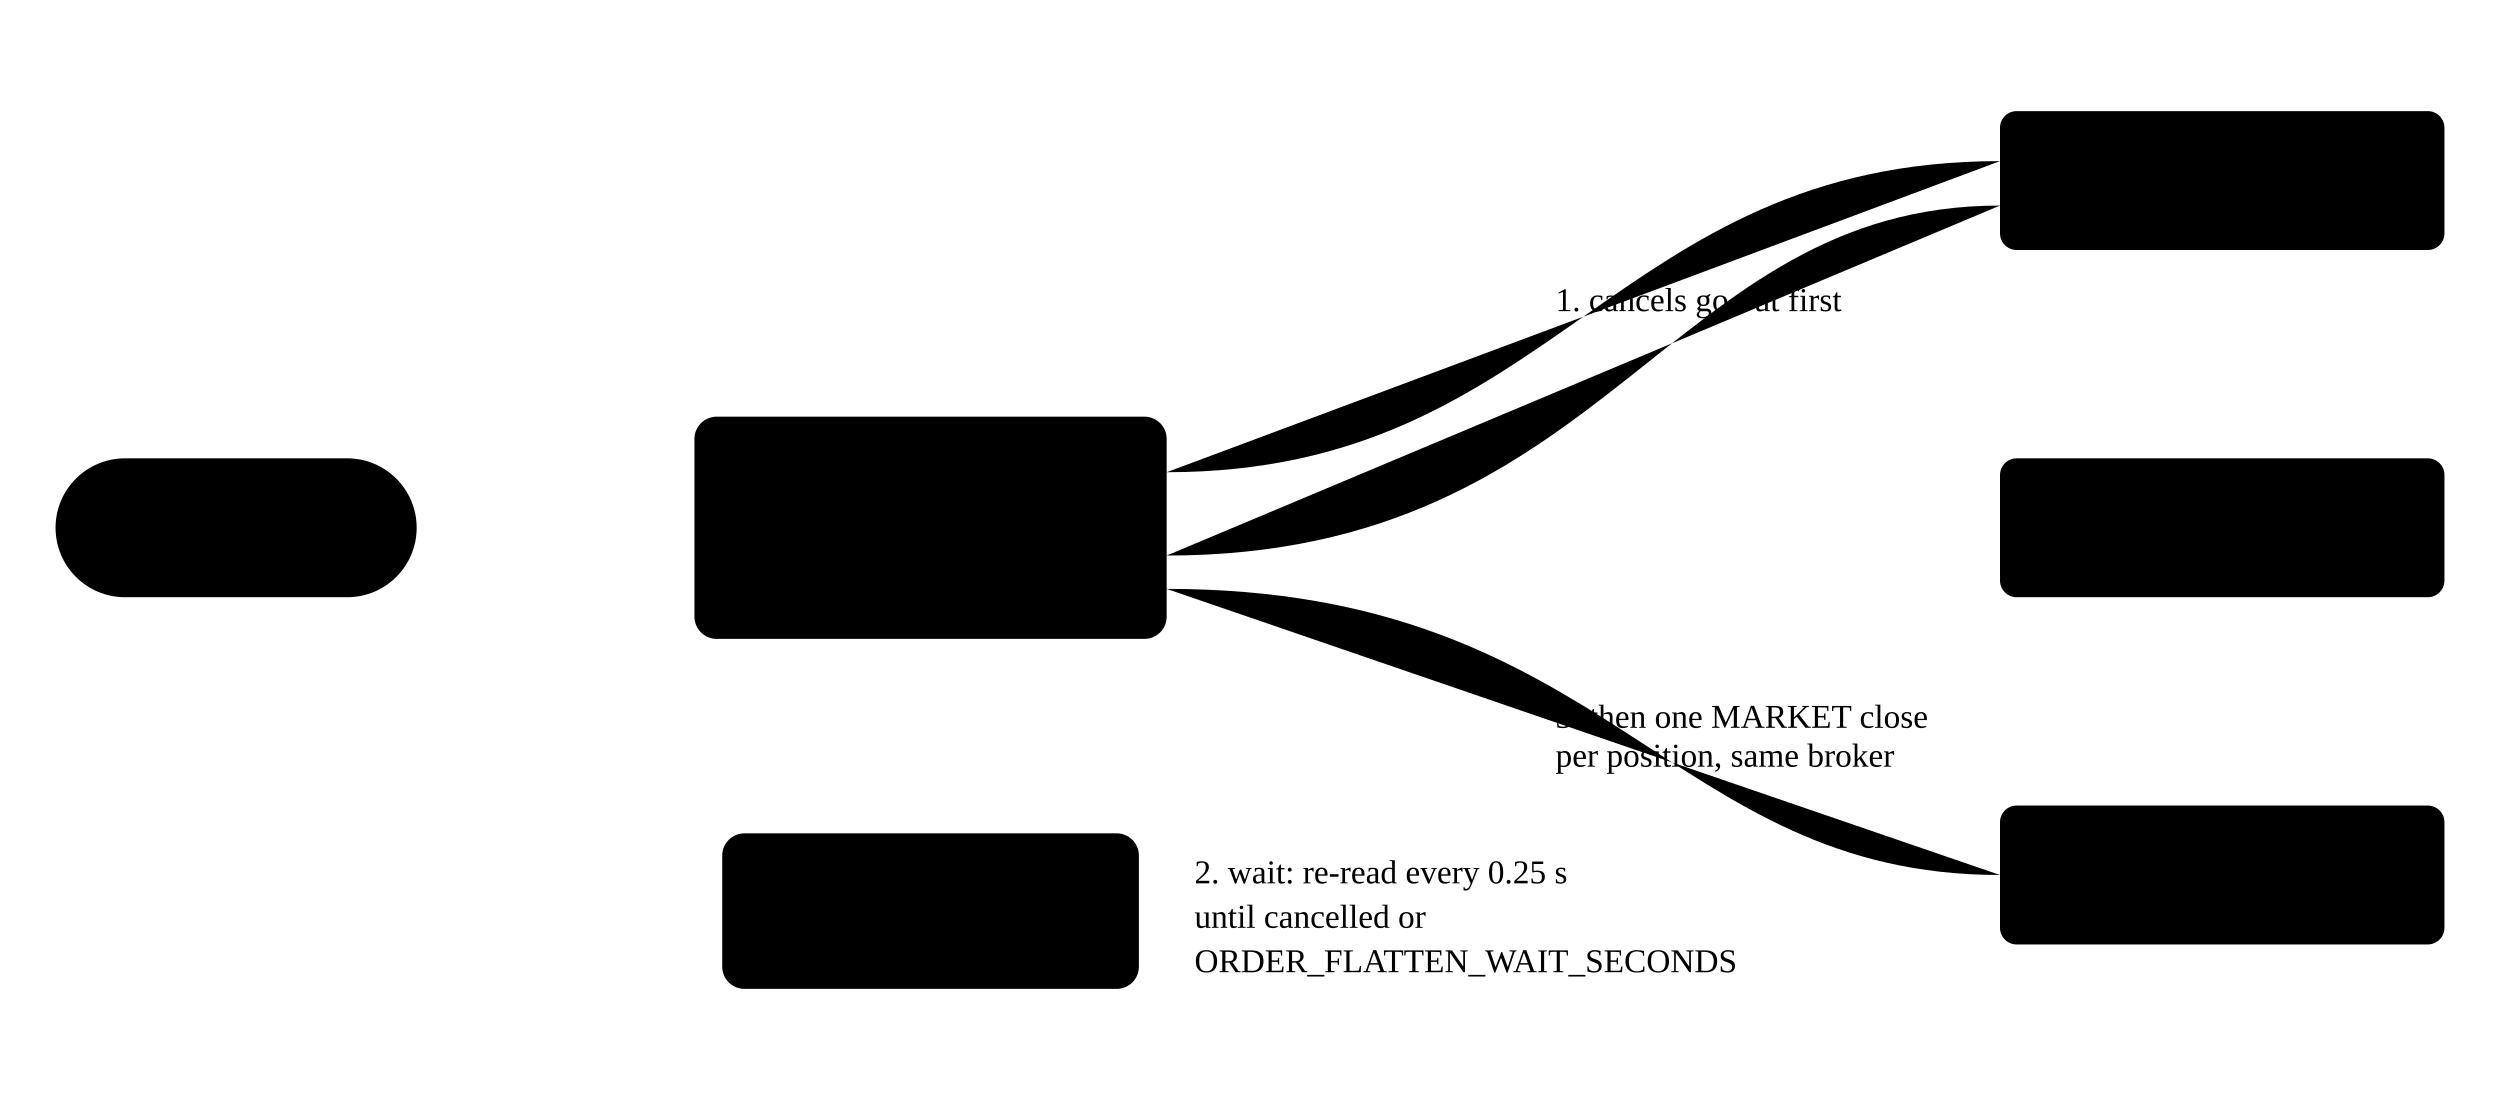
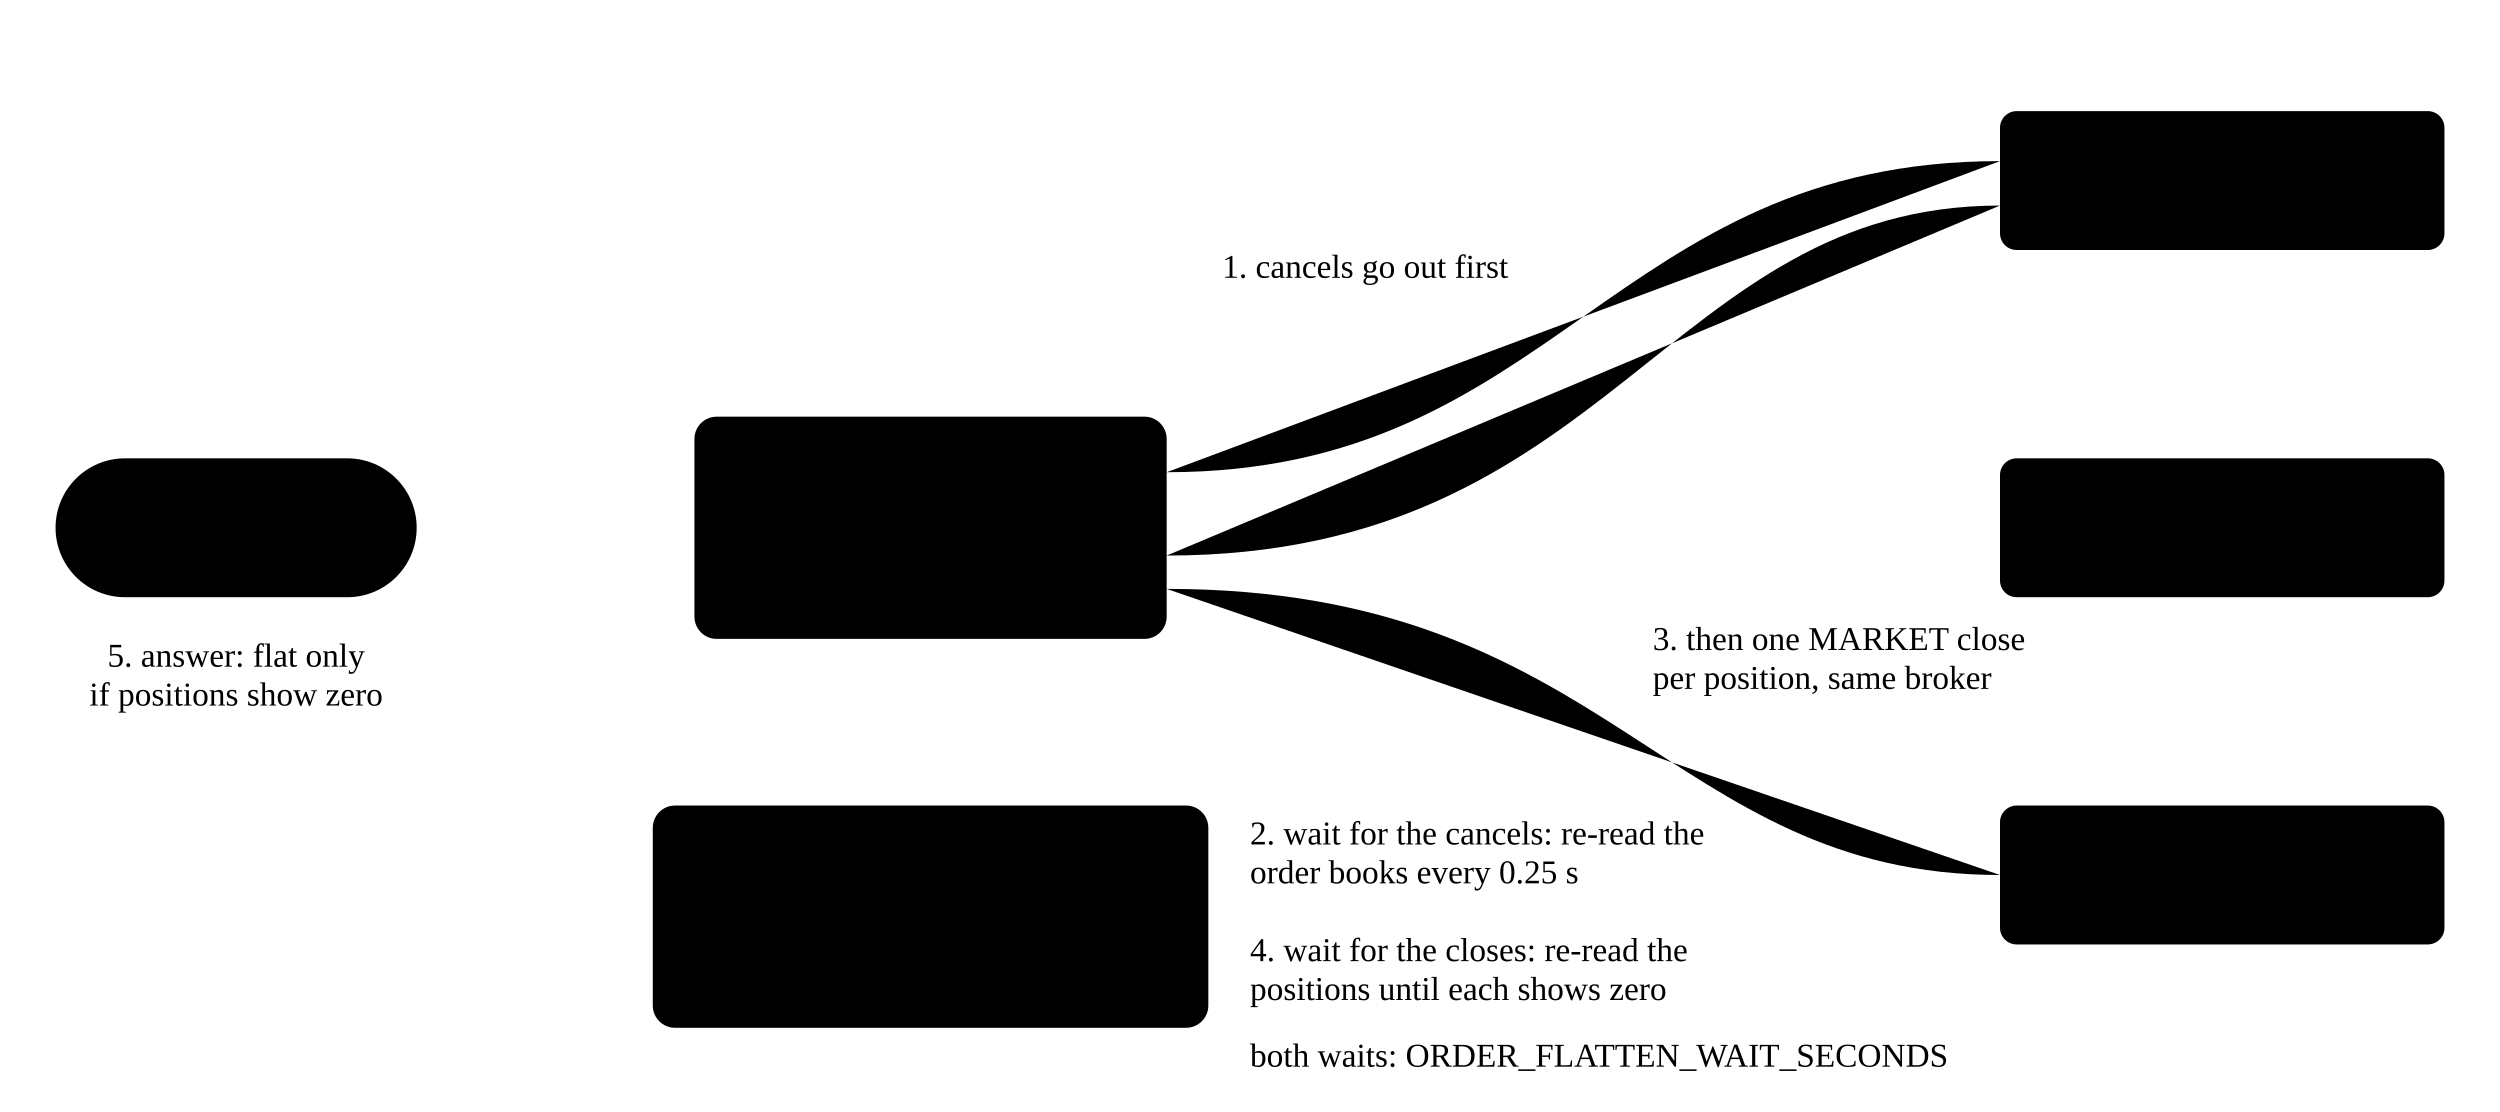
<svg xmlns="http://www.w3.org/2000/svg" class="ubi-svg" viewBox="0 0 900 400" role="img" aria-labelledby="flatten-title flatten-description">
  <rect class="box" x="20" y="165" width="130" height="50" rx="25" />
  <text x="85" y="186" text-anchor="middle">Your program</text>
  <text class="mono" x="85" y="203" text-anchor="middle">confirm: FLATTEN</text>
  <path id="flatten-request" class="wire" d="M150,190 L250,190" />
+   <path id="flatten-answer" class="wire-solid" d="M250,190 L150,190" stroke-opacity="0" />
+   <text class="small" x="85" y="240" text-anchor="middle">5. answer: flat only</text>
+   <text class="small" x="85" y="254" text-anchor="middle">if positions show zero</text>
  <rect class="accent-box" x="250" y="150" width="170" height="80" rx="8" />
  <text class="title" x="335" y="178" text-anchor="middle">API worker</text>
  <text class="mono" x="335" y="198" text-anchor="middle">POST /api/orders/flatten</text>
  <text class="small" x="335" y="216" text-anchor="middle">KillSwitch decides</text>
-   <rect class="store" x="260" y="300" width="150" height="56" rx="8" />
-   <text class="title" x="335" y="324" text-anchor="middle">Redis</text>
-   <text class="mono" x="335" y="342" text-anchor="middle">&lt;broker&gt;:orders:orders</text>
-   <path id="flatten-poll" class="wire" d="M320,230 L320,300 M350,300 L350,230" />
-   <path id="flatten-poll-down" class="wire-solid" d="M320,230 L320,300" stroke-opacity="0" />
-   <path id="flatten-poll-up" class="wire-solid" d="M350,300 L350,230" stroke-opacity="0" />
-   <text class="small" x="430" y="318">2. wait: re-read every 0.25 s</text>
-   <text class="small" x="430" y="334">until cancelled or</text>
-   <text class="mono" x="430" y="350">ORDER_FLATTEN_WAIT_SECONDS</text>
+   <rect class="store" x="235" y="290" width="200" height="80" rx="8" />
+   <text class="title" x="335" y="313" text-anchor="middle">Redis</text>
+   <text class="mono" x="335" y="333" text-anchor="middle">&lt;broker&gt;:orders:orders</text>
+   <text class="mono" x="335" y="351" text-anchor="middle">&lt;broker&gt;:portfolio:positions</text>
+   <path id="flatten-poll" class="wire" d="M320,230 L320,290 M350,290 L350,230" />
+   <path id="flatten-poll-down" class="wire-solid" d="M320,230 L320,290" stroke-opacity="0" />
+   <path id="flatten-poll-up" class="wire-solid" d="M350,290 L350,230" stroke-opacity="0" />
+   <text class="small" x="450" y="304">2. wait for the cancels: re-read the</text>
+   <text class="small" x="450" y="318">order books every 0.25 s</text>
+   <text class="small" x="450" y="346">4. wait for the closes: re-read the</text>
+   <text class="small" x="450" y="360">positions until each shows zero</text>
+   <text class="mono" x="450" y="384">both waits: ORDER_FLATTEN_WAIT_SECONDS</text>
  <rect class="box" x="720" y="40" width="160" height="50" rx="6" />
  <text x="800" y="62" text-anchor="middle">Broker A</text>
  <text class="small" x="800" y="79" text-anchor="middle">open stop, long position</text>
  <rect class="box" x="720" y="165" width="160" height="50" rx="6" />
  <text x="800" y="187" text-anchor="middle">Broker B</text>
  <text class="small" x="800" y="204" text-anchor="middle">open target</text>
  <rect class="box" x="720" y="290" width="160" height="50" rx="6" />
  <text x="800" y="312" text-anchor="middle">Broker C</text>
  <text class="small" x="800" y="329" text-anchor="middle">short position</text>
  <path id="flatten-cancel-a" class="wire" d="M420,170 C560,170 580,58 720,58" />
  <path id="flatten-cancel-b" class="wire" d="M420,182 L720,182" />
  <path id="flatten-close-a" class="wire" d="M420,200 C580,200 600,74 720,74" />
  <path id="flatten-close-c" class="wire" d="M420,212 C580,212 600,315 720,315" />
-   <text class="small" x="560" y="112">1. cancels go out first</text>
-   <text class="small" x="560" y="262">3. then one MARKET close</text>
-   <text class="small" x="560" y="276">per position, same broker</text>
+   <text class="small" x="440" y="100">1. cancels go out first</text>
+   <text class="small" x="595" y="234">3. then one MARKET close</text>
+   <text class="small" x="595" y="248">per position, same broker</text>
  <circle class="dot" r="6" opacity="0">
-     <animateMotion dur="9s" repeatCount="indefinite" keyPoints="0;1;1" keyTimes="0;0.12;1" calcMode="linear">
+     <animateMotion dur="12s" repeatCount="indefinite" keyPoints="0;1;1" keyTimes="0;0.08;1" calcMode="linear">
      <mpath href="#flatten-request" />
    </animateMotion>
-     <animate attributeName="opacity" dur="9s" repeatCount="indefinite" values="1;1;0;0" keyTimes="0;0.12;0.13;1" />
+     <animate attributeName="opacity" dur="12s" repeatCount="indefinite" values="1;1;0;0" keyTimes="0;0.08;0.09;1" />
  </circle>
  <circle class="dot" r="6" opacity="0">
-     <animateMotion dur="9s" repeatCount="indefinite" keyPoints="0;0;1;1" keyTimes="0;0.13;0.3;1" calcMode="linear">
+     <animateMotion dur="12s" repeatCount="indefinite" keyPoints="0;0;1;1" keyTimes="0;0.09;0.2;1" calcMode="linear">
      <mpath href="#flatten-cancel-a" />
    </animateMotion>
-     <animate attributeName="opacity" dur="9s" repeatCount="indefinite" values="0;0;1;1;0;0" keyTimes="0;0.13;0.14;0.3;0.31;1" />
+     <animate attributeName="opacity" dur="12s" repeatCount="indefinite" values="0;0;1;1;0;0" keyTimes="0;0.09;0.1;0.2;0.21;1" />
  </circle>
  <circle class="dot" r="6" opacity="0">
-     <animateMotion dur="9s" repeatCount="indefinite" keyPoints="0;0;1;1" keyTimes="0;0.15;0.3;1" calcMode="linear">
+     <animateMotion dur="12s" repeatCount="indefinite" keyPoints="0;0;1;1" keyTimes="0;0.11;0.2;1" calcMode="linear">
      <mpath href="#flatten-cancel-b" />
    </animateMotion>
-     <animate attributeName="opacity" dur="9s" repeatCount="indefinite" values="0;0;1;1;0;0" keyTimes="0;0.15;0.16;0.3;0.31;1" />
+     <animate attributeName="opacity" dur="12s" repeatCount="indefinite" values="0;0;1;1;0;0" keyTimes="0;0.11;0.12;0.2;0.21;1" />
  </circle>
  <circle class="dot alt" r="5" opacity="0">
-     <animateMotion dur="9s" repeatCount="indefinite" keyPoints="0;0;1;0;1;0;1;1" keyTimes="0;0.32;0.38;0.44;0.5;0.56;0.62;1" calcMode="linear">
+     <animateMotion dur="12s" repeatCount="indefinite" keyPoints="0;0;1;0;1;0;1;1" keyTimes="0;0.22;0.26;0.3;0.34;0.38;0.42;1" calcMode="linear">
      <mpath href="#flatten-poll-down" />
    </animateMotion>
-     <animate attributeName="opacity" dur="9s" repeatCount="indefinite" values="0;0;1;1;0;0" keyTimes="0;0.32;0.33;0.62;0.63;1" />
+     <animate attributeName="opacity" dur="12s" repeatCount="indefinite" values="0;0;1;1;0;0" keyTimes="0;0.22;0.23;0.42;0.43;1" />
  </circle>
  <circle class="dot alt" r="5" opacity="0">
-     <animateMotion dur="9s" repeatCount="indefinite" keyPoints="0;0;1;0;1;0;1;1" keyTimes="0;0.35;0.41;0.47;0.53;0.59;0.65;1" calcMode="linear">
+     <animateMotion dur="12s" repeatCount="indefinite" keyPoints="0;0;1;0;1;0;1;1" keyTimes="0;0.24;0.28;0.32;0.36;0.4;0.44;1" calcMode="linear">
      <mpath href="#flatten-poll-up" />
    </animateMotion>
-     <animate attributeName="opacity" dur="9s" repeatCount="indefinite" values="0;0;1;1;0;0" keyTimes="0;0.35;0.36;0.65;0.66;1" />
+     <animate attributeName="opacity" dur="12s" repeatCount="indefinite" values="0;0;1;1;0;0" keyTimes="0;0.24;0.25;0.44;0.45;1" />
  </circle>
  <circle class="dot ok" r="6" opacity="0">
-     <animateMotion dur="9s" repeatCount="indefinite" keyPoints="0;0;1;1" keyTimes="0;0.68;0.86;1" calcMode="linear">
+     <animateMotion dur="12s" repeatCount="indefinite" keyPoints="0;0;1;1" keyTimes="0;0.46;0.58;1" calcMode="linear">
      <mpath href="#flatten-close-a" />
    </animateMotion>
-     <animate attributeName="opacity" dur="9s" repeatCount="indefinite" values="0;0;1;1;0;0" keyTimes="0;0.68;0.69;0.86;0.87;1" />
+     <animate attributeName="opacity" dur="12s" repeatCount="indefinite" values="0;0;1;1;0;0" keyTimes="0;0.46;0.47;0.58;0.59;1" />
  </circle>
  <circle class="dot ok" r="6" opacity="0">
-     <animateMotion dur="9s" repeatCount="indefinite" keyPoints="0;0;1;1" keyTimes="0;0.71;0.88;1" calcMode="linear">
+     <animateMotion dur="12s" repeatCount="indefinite" keyPoints="0;0;1;1" keyTimes="0;0.48;0.6;1" calcMode="linear">
      <mpath href="#flatten-close-c" />
    </animateMotion>
-     <animate attributeName="opacity" dur="9s" repeatCount="indefinite" values="0;0;1;1;0;0" keyTimes="0;0.71;0.72;0.88;0.89;1" />
+     <animate attributeName="opacity" dur="12s" repeatCount="indefinite" values="0;0;1;1;0;0" keyTimes="0;0.48;0.49;0.6;0.61;1" />
+   </circle>
+   <circle class="dot alt" r="5" opacity="0">
+     <animateMotion dur="12s" repeatCount="indefinite" keyPoints="0;0;1;0;1;0;1;1" keyTimes="0;0.62;0.66;0.7;0.74;0.78;0.82;1" calcMode="linear">
+       <mpath href="#flatten-poll-down" />
+     </animateMotion>
+     <animate attributeName="opacity" dur="12s" repeatCount="indefinite" values="0;0;1;1;0;0" keyTimes="0;0.62;0.63;0.82;0.83;1" />
+   </circle>
+   <circle class="dot alt" r="5" opacity="0">
+     <animateMotion dur="12s" repeatCount="indefinite" keyPoints="0;0;1;0;1;0;1;1" keyTimes="0;0.64;0.68;0.72;0.76;0.8;0.84;1" calcMode="linear">
+       <mpath href="#flatten-poll-up" />
+     </animateMotion>
+     <animate attributeName="opacity" dur="12s" repeatCount="indefinite" values="0;0;1;1;0;0" keyTimes="0;0.64;0.65;0.84;0.85;1" />
+   </circle>
+   <circle class="dot" r="6" opacity="0">
+     <animateMotion dur="12s" repeatCount="indefinite" keyPoints="0;0;1;1" keyTimes="0;0.87;0.95;1" calcMode="linear">
+       <mpath href="#flatten-answer" />
+     </animateMotion>
+     <animate attributeName="opacity" dur="12s" repeatCount="indefinite" values="0;0;1;1;0;0" keyTimes="0;0.87;0.88;0.95;0.96;1" />
  </circle>
</svg>
